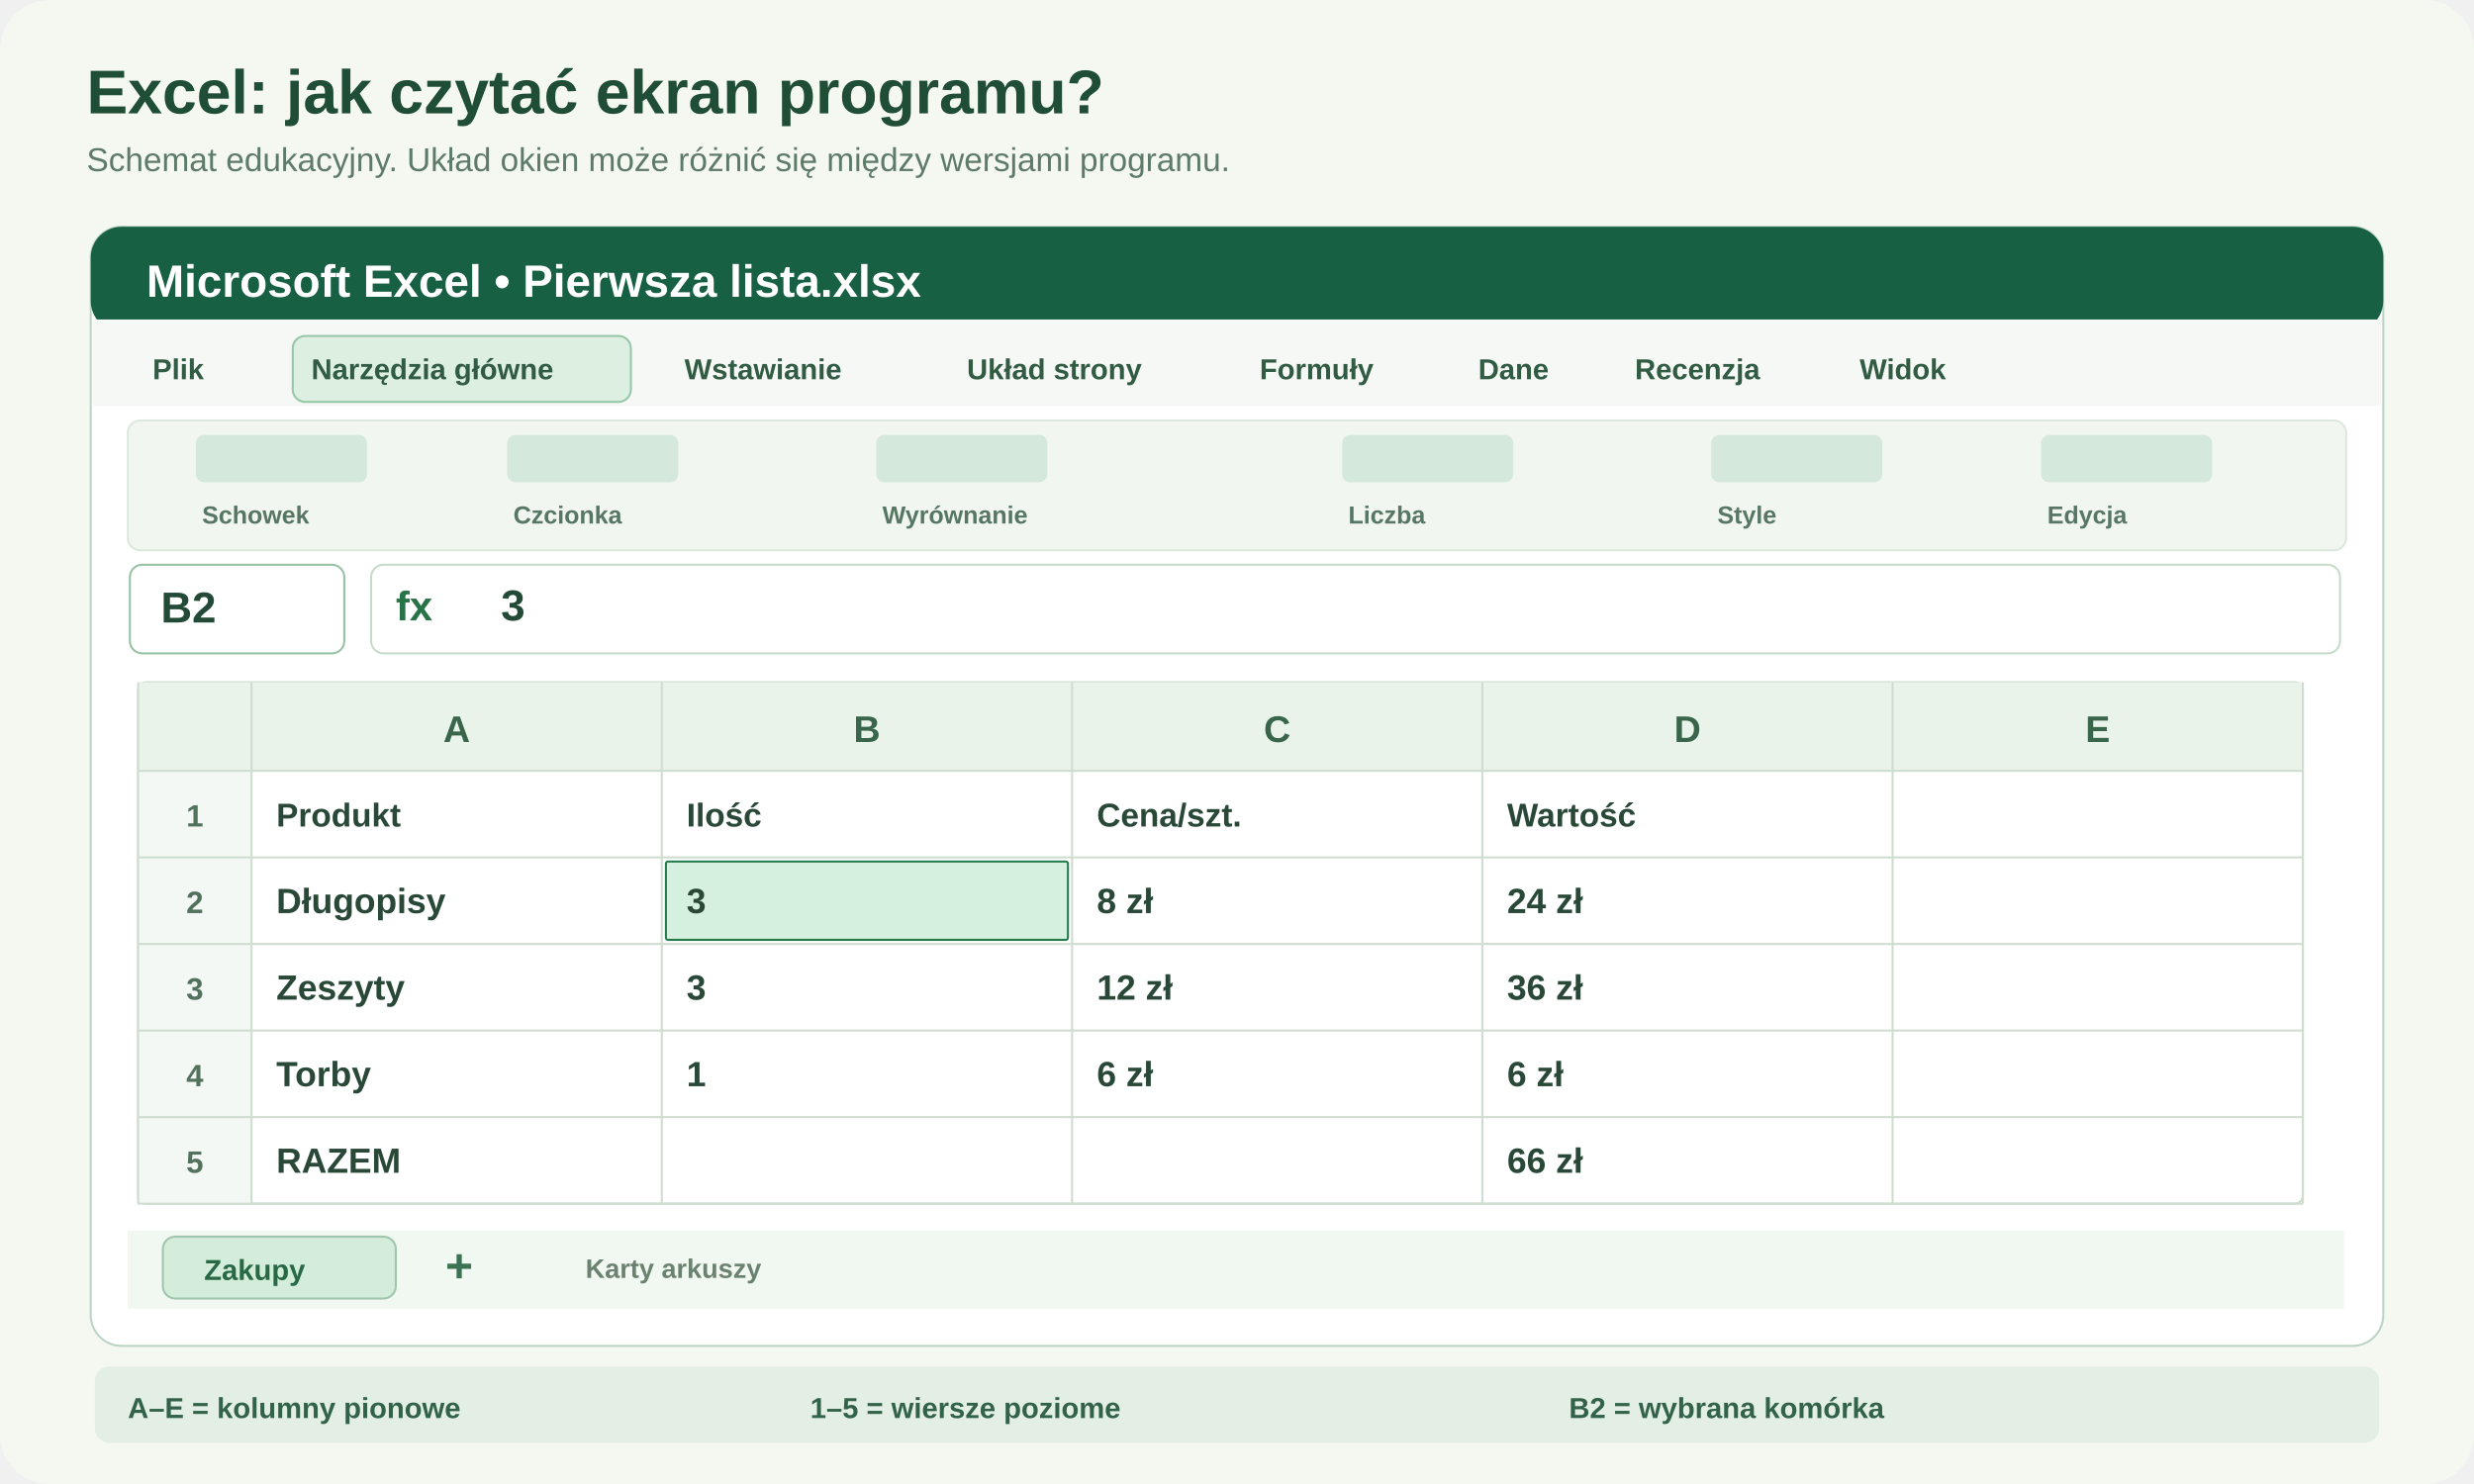
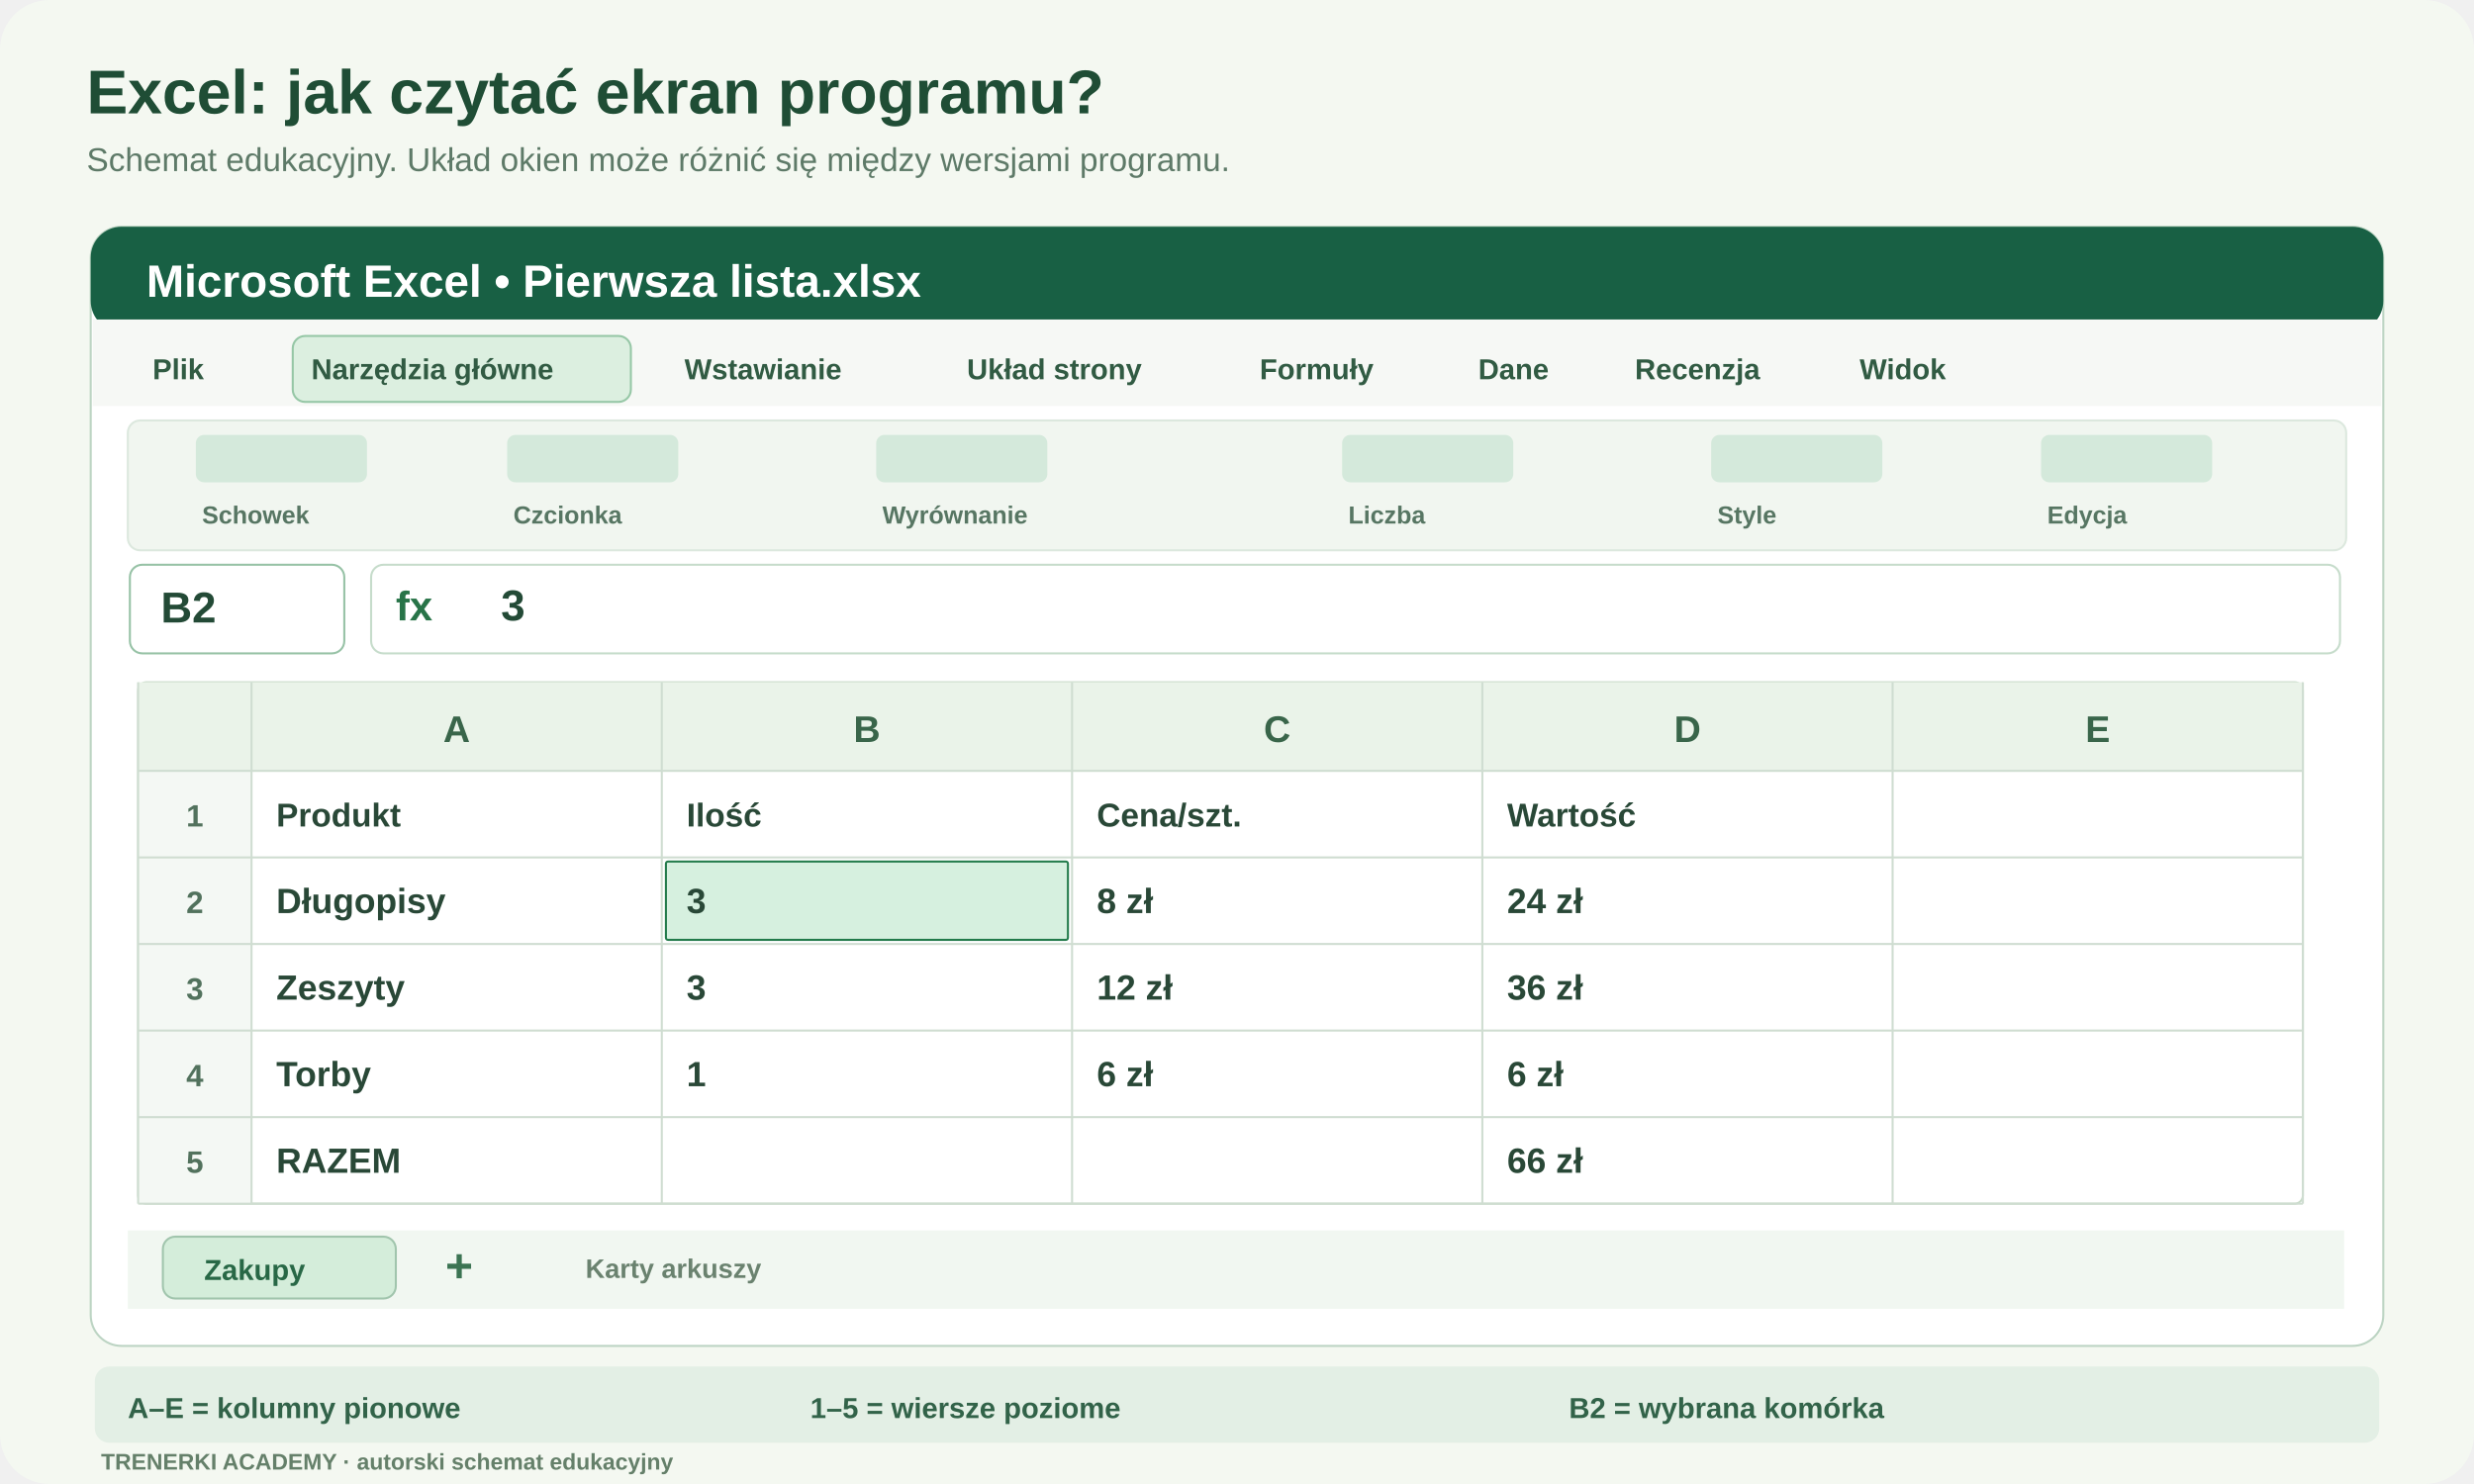
<svg xmlns="http://www.w3.org/2000/svg" viewBox="0 0 1200 720" width="1200" height="720" role="img" aria-label="Autorski schemat interfejsu Microsoft Excel: litery kolumn, numery wierszy, komórka B2 i pasek formuły">
  <rect x="0" y="0" width="1200" height="720" rx="24" fill="#f4f8f1" stroke="none" />
  <text x="42" y="55" fill="#1f4d35" font-size="30" font-weight="800" text-anchor="start" font-family="Arial,sans-serif">Excel: jak czytać ekran programu?</text>
  <text x="42" y="83" fill="#5e7a68" font-size="16" font-weight="500" text-anchor="start" font-family="Arial,sans-serif">Schemat edukacyjny. Układ okien może różnić się między wersjami programu.</text>
  <rect x="44" y="110" width="1112" height="543" rx="15" fill="white" stroke="#bcd4c3" />
  <rect x="44" y="110" width="1112" height="51" rx="15" fill="#186044" stroke="none" />
  <text x="71" y="144" fill="white" font-size="22" font-weight="750" text-anchor="start" font-family="Arial,sans-serif">Microsoft Excel  •  Pierwsza lista.xlsx</text>
  <rect x="45" y="155" width="1110" height="42" rx="0" fill="#f6f8f5" stroke="none" />
  <text x="74" y="184" fill="#315b43" font-size="14" font-weight="600" text-anchor="start" font-family="Arial,sans-serif">Plik</text>
  <rect x="142" y="163" width="164" height="32" rx="6" fill="#dcefe0" stroke="#96c7a6" />
  <text x="151" y="184" fill="#315b43" font-size="14" font-weight="800" text-anchor="start" font-family="Arial,sans-serif">Narzędzia główne</text>
  <text x="332" y="184" fill="#315b43" font-size="14" font-weight="600" text-anchor="start" font-family="Arial,sans-serif">Wstawianie</text>
  <text x="469" y="184" fill="#315b43" font-size="14" font-weight="600" text-anchor="start" font-family="Arial,sans-serif">Układ strony</text>
  <text x="611" y="184" fill="#315b43" font-size="14" font-weight="600" text-anchor="start" font-family="Arial,sans-serif">Formuły</text>
  <text x="717" y="184" fill="#315b43" font-size="14" font-weight="600" text-anchor="start" font-family="Arial,sans-serif">Dane</text>
  <text x="793" y="184" fill="#315b43" font-size="14" font-weight="600" text-anchor="start" font-family="Arial,sans-serif">Recenzja</text>
  <text x="902" y="184" fill="#315b43" font-size="14" font-weight="600" text-anchor="start" font-family="Arial,sans-serif">Widok</text>
  <rect x="62" y="204" width="1076" height="63" rx="6" fill="#f1f6f0" stroke="#dce8de" />
  <rect x="95" y="211" width="83" height="23" rx="4" fill="#d4e9db" stroke="none" />
  <text x="98" y="254" fill="#577663" font-size="12" font-weight="600" text-anchor="start" font-family="Arial,sans-serif">Schowek</text>
  <rect x="246" y="211" width="83" height="23" rx="4" fill="#d4e9db" stroke="none" />
  <text x="249" y="254" fill="#577663" font-size="12" font-weight="600" text-anchor="start" font-family="Arial,sans-serif">Czcionka</text>
  <rect x="425" y="211" width="83" height="23" rx="4" fill="#d4e9db" stroke="none" />
  <text x="428" y="254" fill="#577663" font-size="12" font-weight="600" text-anchor="start" font-family="Arial,sans-serif">Wyrównanie</text>
  <rect x="651" y="211" width="83" height="23" rx="4" fill="#d4e9db" stroke="none" />
  <text x="654" y="254" fill="#577663" font-size="12" font-weight="600" text-anchor="start" font-family="Arial,sans-serif">Liczba</text>
  <rect x="830" y="211" width="83" height="23" rx="4" fill="#d4e9db" stroke="none" />
  <text x="833" y="254" fill="#577663" font-size="12" font-weight="600" text-anchor="start" font-family="Arial,sans-serif">Style</text>
  <rect x="990" y="211" width="83" height="23" rx="4" fill="#d4e9db" stroke="none" />
  <text x="993" y="254" fill="#577663" font-size="12" font-weight="600" text-anchor="start" font-family="Arial,sans-serif">Edycja</text>
  <rect x="63" y="274" width="104" height="43" rx="6" fill="#ffffff" stroke="#97c2a6" />
  <text x="78" y="302" fill="#234a36" font-size="21" font-weight="800" text-anchor="start" font-family="Arial,sans-serif">B2</text>
  <rect x="180" y="274" width="955" height="43" rx="6" fill="#ffffff" stroke="#c6dccb" />
  <text x="192" y="301" fill="#287448" font-size="20" font-weight="800" text-anchor="start" font-family="Arial,sans-serif">fx</text>
  <text x="243" y="301" fill="#234a36" font-size="21" font-weight="800" text-anchor="start" font-family="Arial,sans-serif">3</text>
  <rect x="67" y="331" width="1050" height="253" rx="4" fill="#ffffff" stroke="#c9dbc9" />
  <rect x="67" y="331" width="1050" height="43" rx="0" fill="#eaf3e9" stroke="none" />
  <rect x="67" y="374" width="55" height="210" rx="0" fill="#f4f8f4" stroke="none" />
  <line x1="67" y1="331" x2="67" y2="584" stroke="#cfddd1" />
  <line x1="122" y1="331" x2="122" y2="584" stroke="#cfddd1" />
  <line x1="321" y1="331" x2="321" y2="584" stroke="#cfddd1" />
  <line x1="520" y1="331" x2="520" y2="584" stroke="#cfddd1" />
  <line x1="719" y1="331" x2="719" y2="584" stroke="#cfddd1" />
  <line x1="918" y1="331" x2="918" y2="584" stroke="#cfddd1" />
  <line x1="1117" y1="331" x2="1117" y2="584" stroke="#cfddd1" />
  <line x1="67" y1="374" x2="1117" y2="374" stroke="#cfddd1" />
  <line x1="67" y1="416" x2="1117" y2="416" stroke="#cfddd1" />
  <line x1="67" y1="458" x2="1117" y2="458" stroke="#cfddd1" />
  <line x1="67" y1="500" x2="1117" y2="500" stroke="#cfddd1" />
  <line x1="67" y1="542" x2="1117" y2="542" stroke="#cfddd1" />
  <line x1="67" y1="584" x2="1117" y2="584" stroke="#cfddd1" />
  <rect x="323" y="418" width="195" height="38" rx="1" fill="#d6f0df" stroke="#237b4b" />
  <text x="221.5" y="360" fill="#39654a" font-size="18" font-weight="800" text-anchor="middle" font-family="Arial,sans-serif">A</text>
  <text x="420.5" y="360" fill="#39654a" font-size="18" font-weight="800" text-anchor="middle" font-family="Arial,sans-serif">B</text>
  <text x="619.5" y="360" fill="#39654a" font-size="18" font-weight="800" text-anchor="middle" font-family="Arial,sans-serif">C</text>
  <text x="818.5" y="360" fill="#39654a" font-size="18" font-weight="800" text-anchor="middle" font-family="Arial,sans-serif">D</text>
  <text x="1017.5" y="360" fill="#39654a" font-size="18" font-weight="800" text-anchor="middle" font-family="Arial,sans-serif">E</text>
  <text x="94.5" y="401" fill="#52725d" font-size="15" font-weight="700" text-anchor="middle" font-family="Arial,sans-serif">1</text>
  <text x="94.5" y="443" fill="#52725d" font-size="15" font-weight="700" text-anchor="middle" font-family="Arial,sans-serif">2</text>
  <text x="94.5" y="485" fill="#52725d" font-size="15" font-weight="700" text-anchor="middle" font-family="Arial,sans-serif">3</text>
  <text x="94.5" y="527" fill="#52725d" font-size="15" font-weight="700" text-anchor="middle" font-family="Arial,sans-serif">4</text>
  <text x="94.5" y="569" fill="#52725d" font-size="15" font-weight="700" text-anchor="middle" font-family="Arial,sans-serif">5</text>
  <text x="134" y="401" fill="#294837" font-size="16" font-weight="800" text-anchor="start" font-family="Arial,sans-serif">Produkt</text>
  <text x="333" y="401" fill="#294837" font-size="16" font-weight="800" text-anchor="start" font-family="Arial,sans-serif">Ilość</text>
  <text x="532" y="401" fill="#294837" font-size="16" font-weight="800" text-anchor="start" font-family="Arial,sans-serif">Cena/szt.</text>
  <text x="731" y="401" fill="#294837" font-size="16" font-weight="800" text-anchor="start" font-family="Arial,sans-serif">Wartość</text>
  <text x="134" y="443" fill="#294837" font-size="17" font-weight="600" text-anchor="start" font-family="Arial,sans-serif">Długopisy</text>
  <text x="333" y="443" fill="#294837" font-size="17" font-weight="600" text-anchor="start" font-family="Arial,sans-serif">3</text>
  <text x="532" y="443" fill="#294837" font-size="17" font-weight="600" text-anchor="start" font-family="Arial,sans-serif">8 zł</text>
  <text x="731" y="443" fill="#294837" font-size="17" font-weight="600" text-anchor="start" font-family="Arial,sans-serif">24 zł</text>
  <text x="134" y="485" fill="#294837" font-size="17" font-weight="600" text-anchor="start" font-family="Arial,sans-serif">Zeszyty</text>
  <text x="333" y="485" fill="#294837" font-size="17" font-weight="600" text-anchor="start" font-family="Arial,sans-serif">3</text>
  <text x="532" y="485" fill="#294837" font-size="17" font-weight="600" text-anchor="start" font-family="Arial,sans-serif">12 zł</text>
  <text x="731" y="485" fill="#294837" font-size="17" font-weight="600" text-anchor="start" font-family="Arial,sans-serif">36 zł</text>
  <text x="134" y="527" fill="#294837" font-size="17" font-weight="600" text-anchor="start" font-family="Arial,sans-serif">Torby</text>
  <text x="333" y="527" fill="#294837" font-size="17" font-weight="600" text-anchor="start" font-family="Arial,sans-serif">1</text>
  <text x="532" y="527" fill="#294837" font-size="17" font-weight="600" text-anchor="start" font-family="Arial,sans-serif">6 zł</text>
  <text x="731" y="527" fill="#294837" font-size="17" font-weight="600" text-anchor="start" font-family="Arial,sans-serif">6 zł</text>
  <text x="134" y="569" fill="#294837" font-size="17" font-weight="800" text-anchor="start" font-family="Arial,sans-serif">RAZEM</text>
  <text x="731" y="569" fill="#294837" font-size="17" font-weight="800" text-anchor="start" font-family="Arial,sans-serif">66 zł</text>
  <rect x="62" y="597" width="1075" height="38" rx="0" fill="#f1f7f1" stroke="none" />
  <rect x="79" y="600" width="113" height="30" rx="6" fill="#d4edda" stroke="#a1c5ad" />
  <text x="99" y="621" fill="#286846" font-size="14" font-weight="800" text-anchor="start" font-family="Arial,sans-serif">Zakupy</text>
  <text x="216" y="622" fill="#3c7453" font-size="23" font-weight="800" text-anchor="start" font-family="Arial,sans-serif">+</text>
  <text x="284" y="620" fill="#6a826f" font-size="13" font-weight="600" text-anchor="start" font-family="Arial,sans-serif">Karty arkuszy</text>
  <rect x="46" y="663" width="1108" height="37" rx="7" fill="#e3efe5" stroke="none" />
  <text x="62" y="688" fill="#326349" font-size="14" font-weight="800" text-anchor="start" font-family="Arial,sans-serif">A–E  =  kolumny pionowe</text>
  <text x="393" y="688" fill="#326349" font-size="14" font-weight="800" text-anchor="start" font-family="Arial,sans-serif">1–5  =  wiersze poziome</text>
  <text x="761" y="688" fill="#326349" font-size="14" font-weight="800" text-anchor="start" font-family="Arial,sans-serif">B2  =  wybrana komórka</text>
+   <text x="49" y="713" font-size="11" font-family="Arial,sans-serif" fill="#65806a" font-weight="700">TRENERKI ACADEMY · autorski schemat edukacyjny</text>
</svg>
